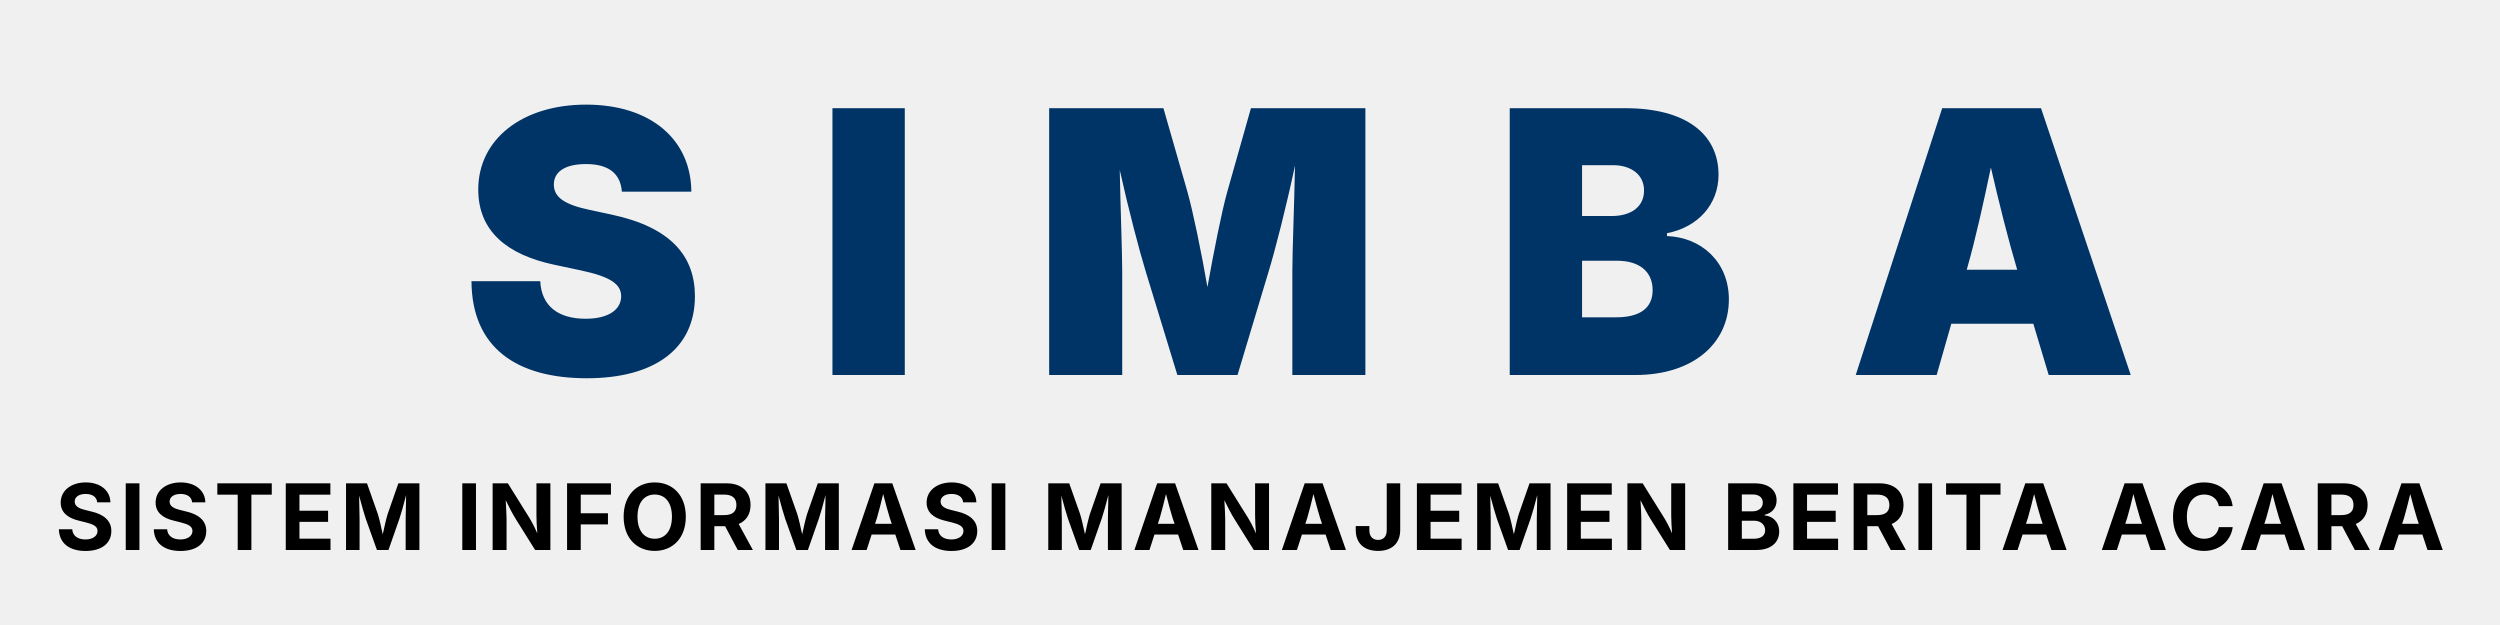
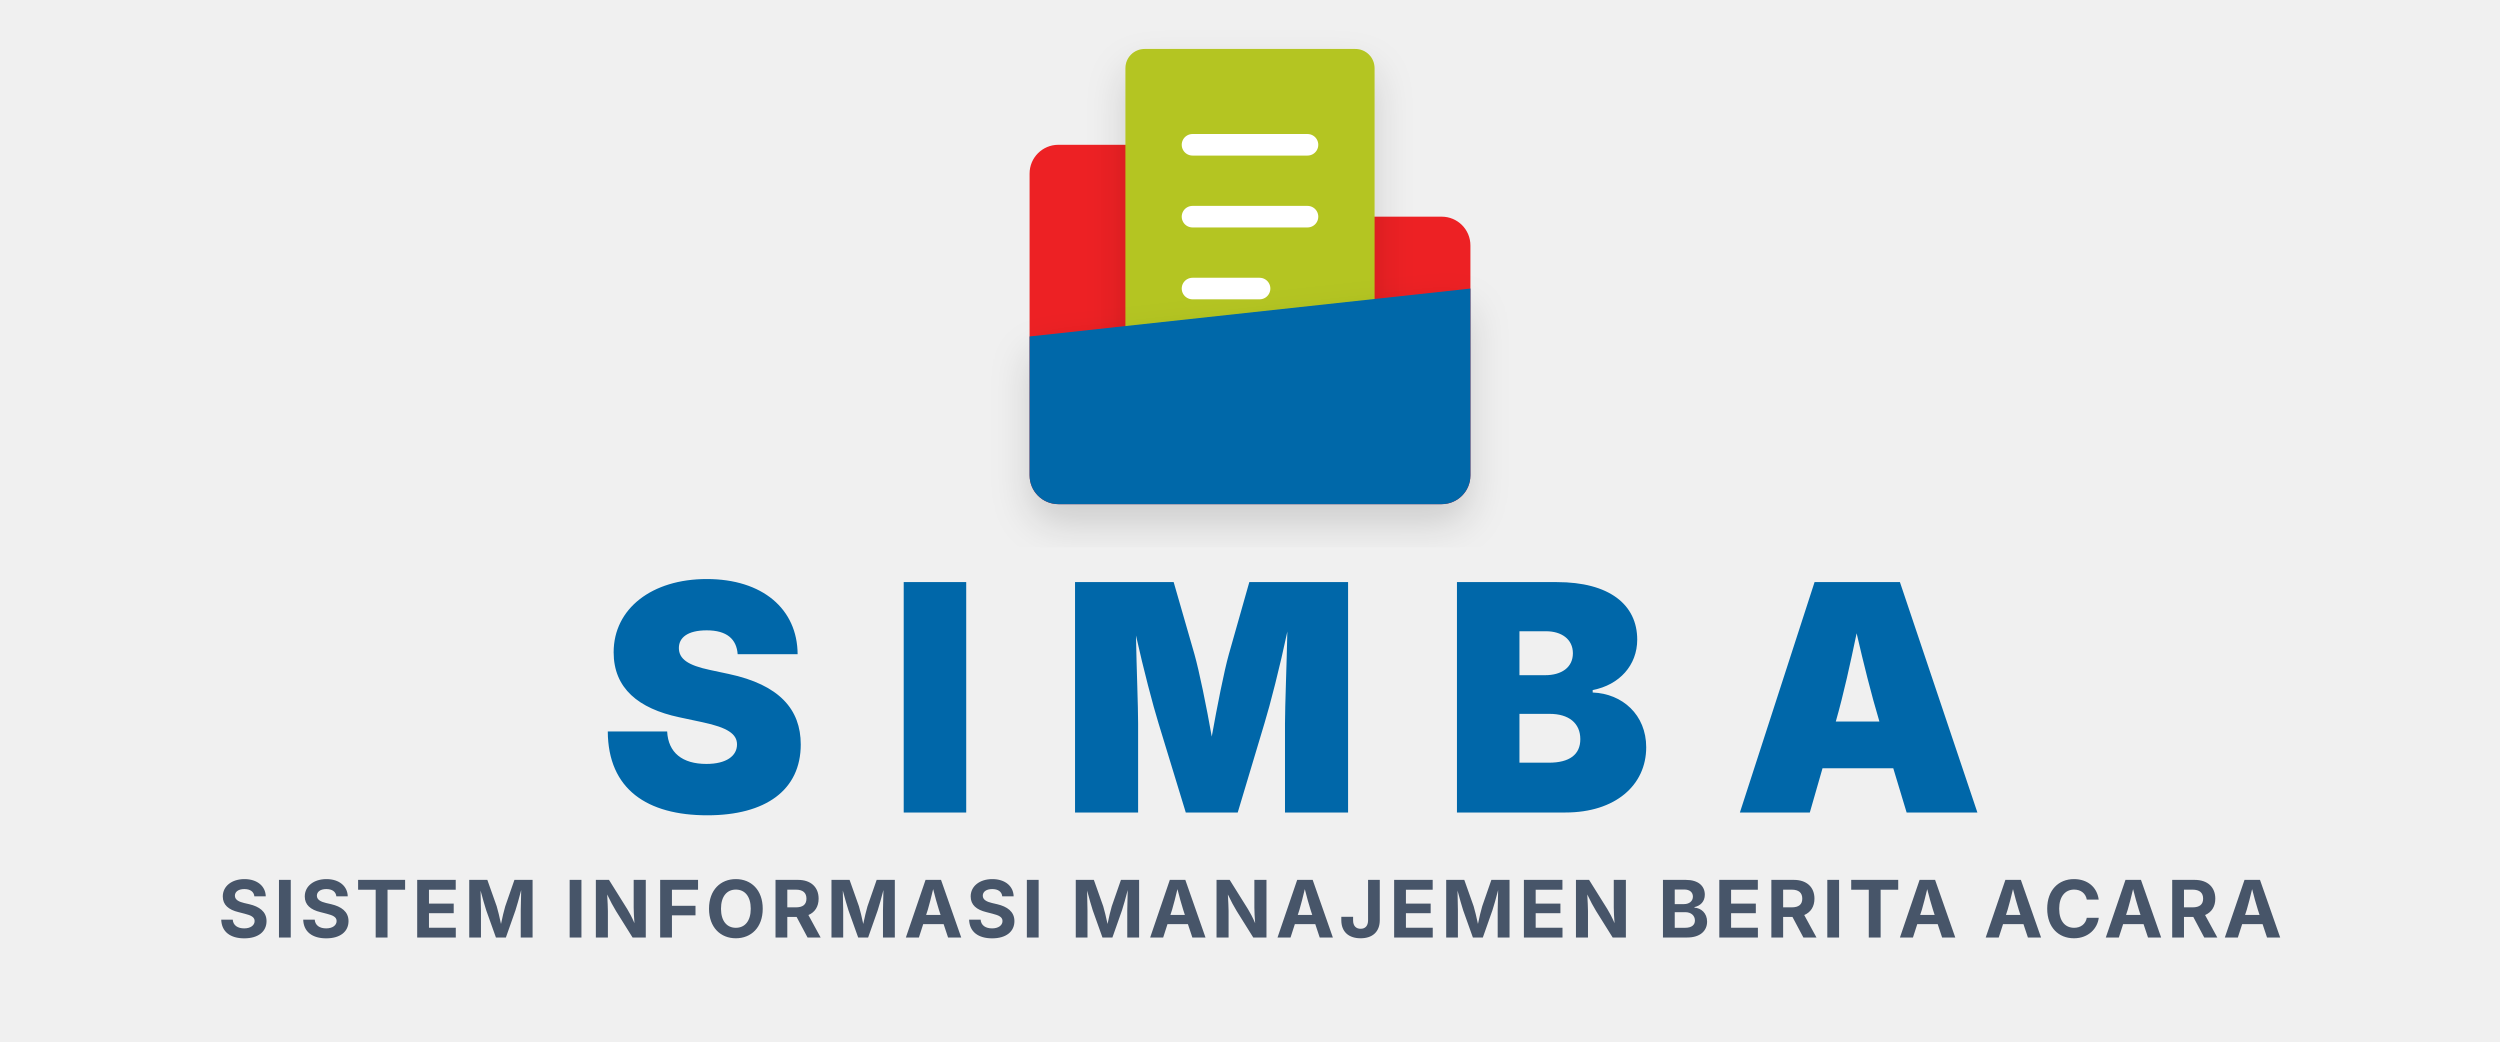
- <svg xmlns="http://www.w3.org/2000/svg" viewBox="0 0 600 150" width="100%" height="100%">
+ <svg xmlns="http://www.w3.org/2000/svg" viewBox="0 0 600 250" width="100%" height="100%">
+   <defs>
+     <filter id="shadow" x="-20%" y="-20%" width="140%" height="140%">
+       <feDropShadow dx="0" dy="4" stdDeviation="4" flood-opacity="0.15" />
+     </filter>
+   </defs>
  <style>
    .title {
      font-family: 'Segoe UI', Inter, Roboto, Arial, sans-serif;
      font-weight: 900;
-       font-size: 88px;
-       fill: #003366; /* Deep Corporate Blue */
-       letter-spacing: 0.3em;
+       font-size: 76px;
+       fill: #0067a9; 
+       letter-spacing: 0.25em;
    }
    .subtitle {
      font-family: 'Segoe UI', Inter, Roboto, Arial, sans-serif;
      font-weight: 700;
-       font-size: 22px;
-       fill: #000000; /* Pure black for maximum clarity */
+       font-size: 19px;
+       fill: #475569; 
      letter-spacing: 0.05em;
    }
  </style>
-   <text x="312" y="90" class="title" text-anchor="middle">SIMBA</text>
-   <text x="300" y="132" class="subtitle" text-anchor="middle">SISTEM INFORMASI MANAJEMEN BERITA ACARA</text>
+   <g transform="translate(300, 75) scale(1.15)">
+     <path d="M -40,-35 H -10 L 0,-20 H 40 A 6,6 0 0,1 46,-14 V 34 A 6,6 0 0,1 40,40 H -40 A 6,6 0 0,1 -46,34 V -29 A 6,6 0 0,1 -40,-35 Z" fill="#ed2124" />
+     <g filter="url(#shadow)">
+       <rect x="-26" y="-55" width="52" height="75" rx="4" fill="#b4c520" />
+       <path d="M -12 -35 H 12 M -12 -20 H 12 M -12 -5 H 2" stroke="#ffffff" stroke-width="4.5" stroke-linecap="round" />
+     </g>
+     <path d="M -46, 5 L 46, -5 V 34 A 6,6 0 0,1 40,40 H -40 A 6,6 0 0,1 -46,34 Z" fill="#0067a9" filter="url(#shadow)" />
+   </g>
+   <text x="310" y="195" class="title" text-anchor="middle">SIMBA</text>
+   <text x="300" y="225" class="subtitle" text-anchor="middle">SISTEM INFORMASI MANAJEMEN BERITA ACARA</text>
</svg>
